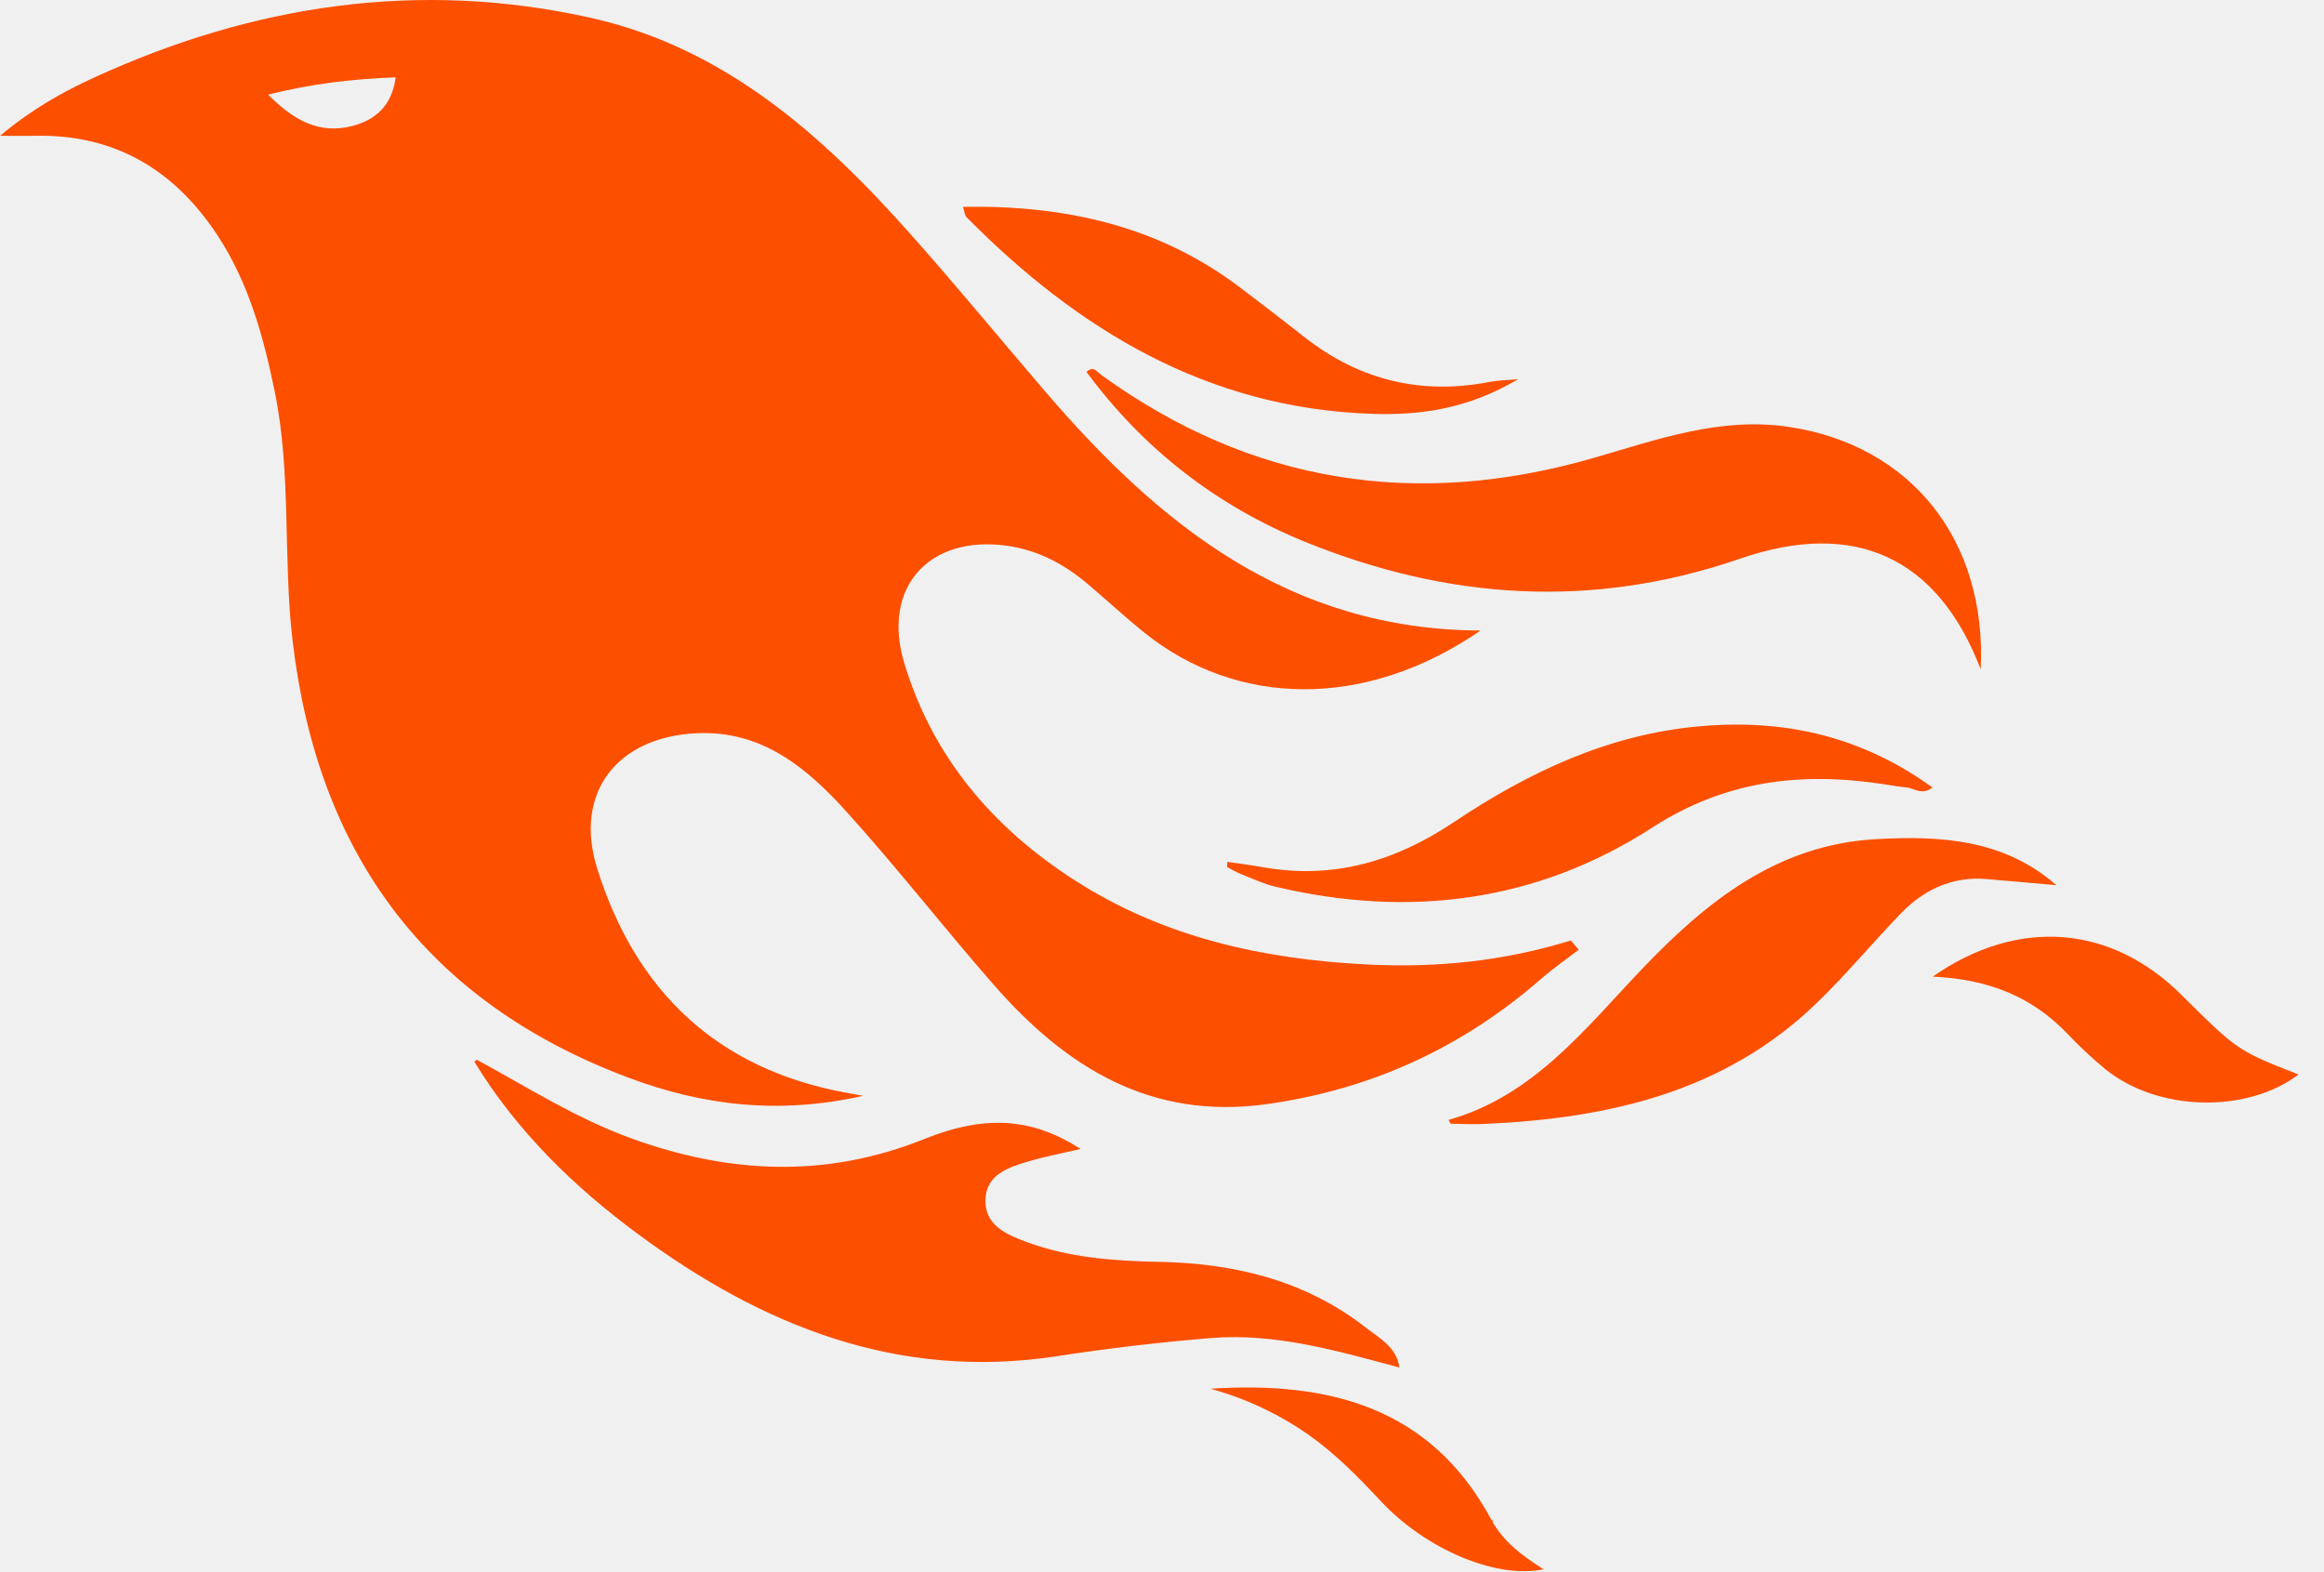
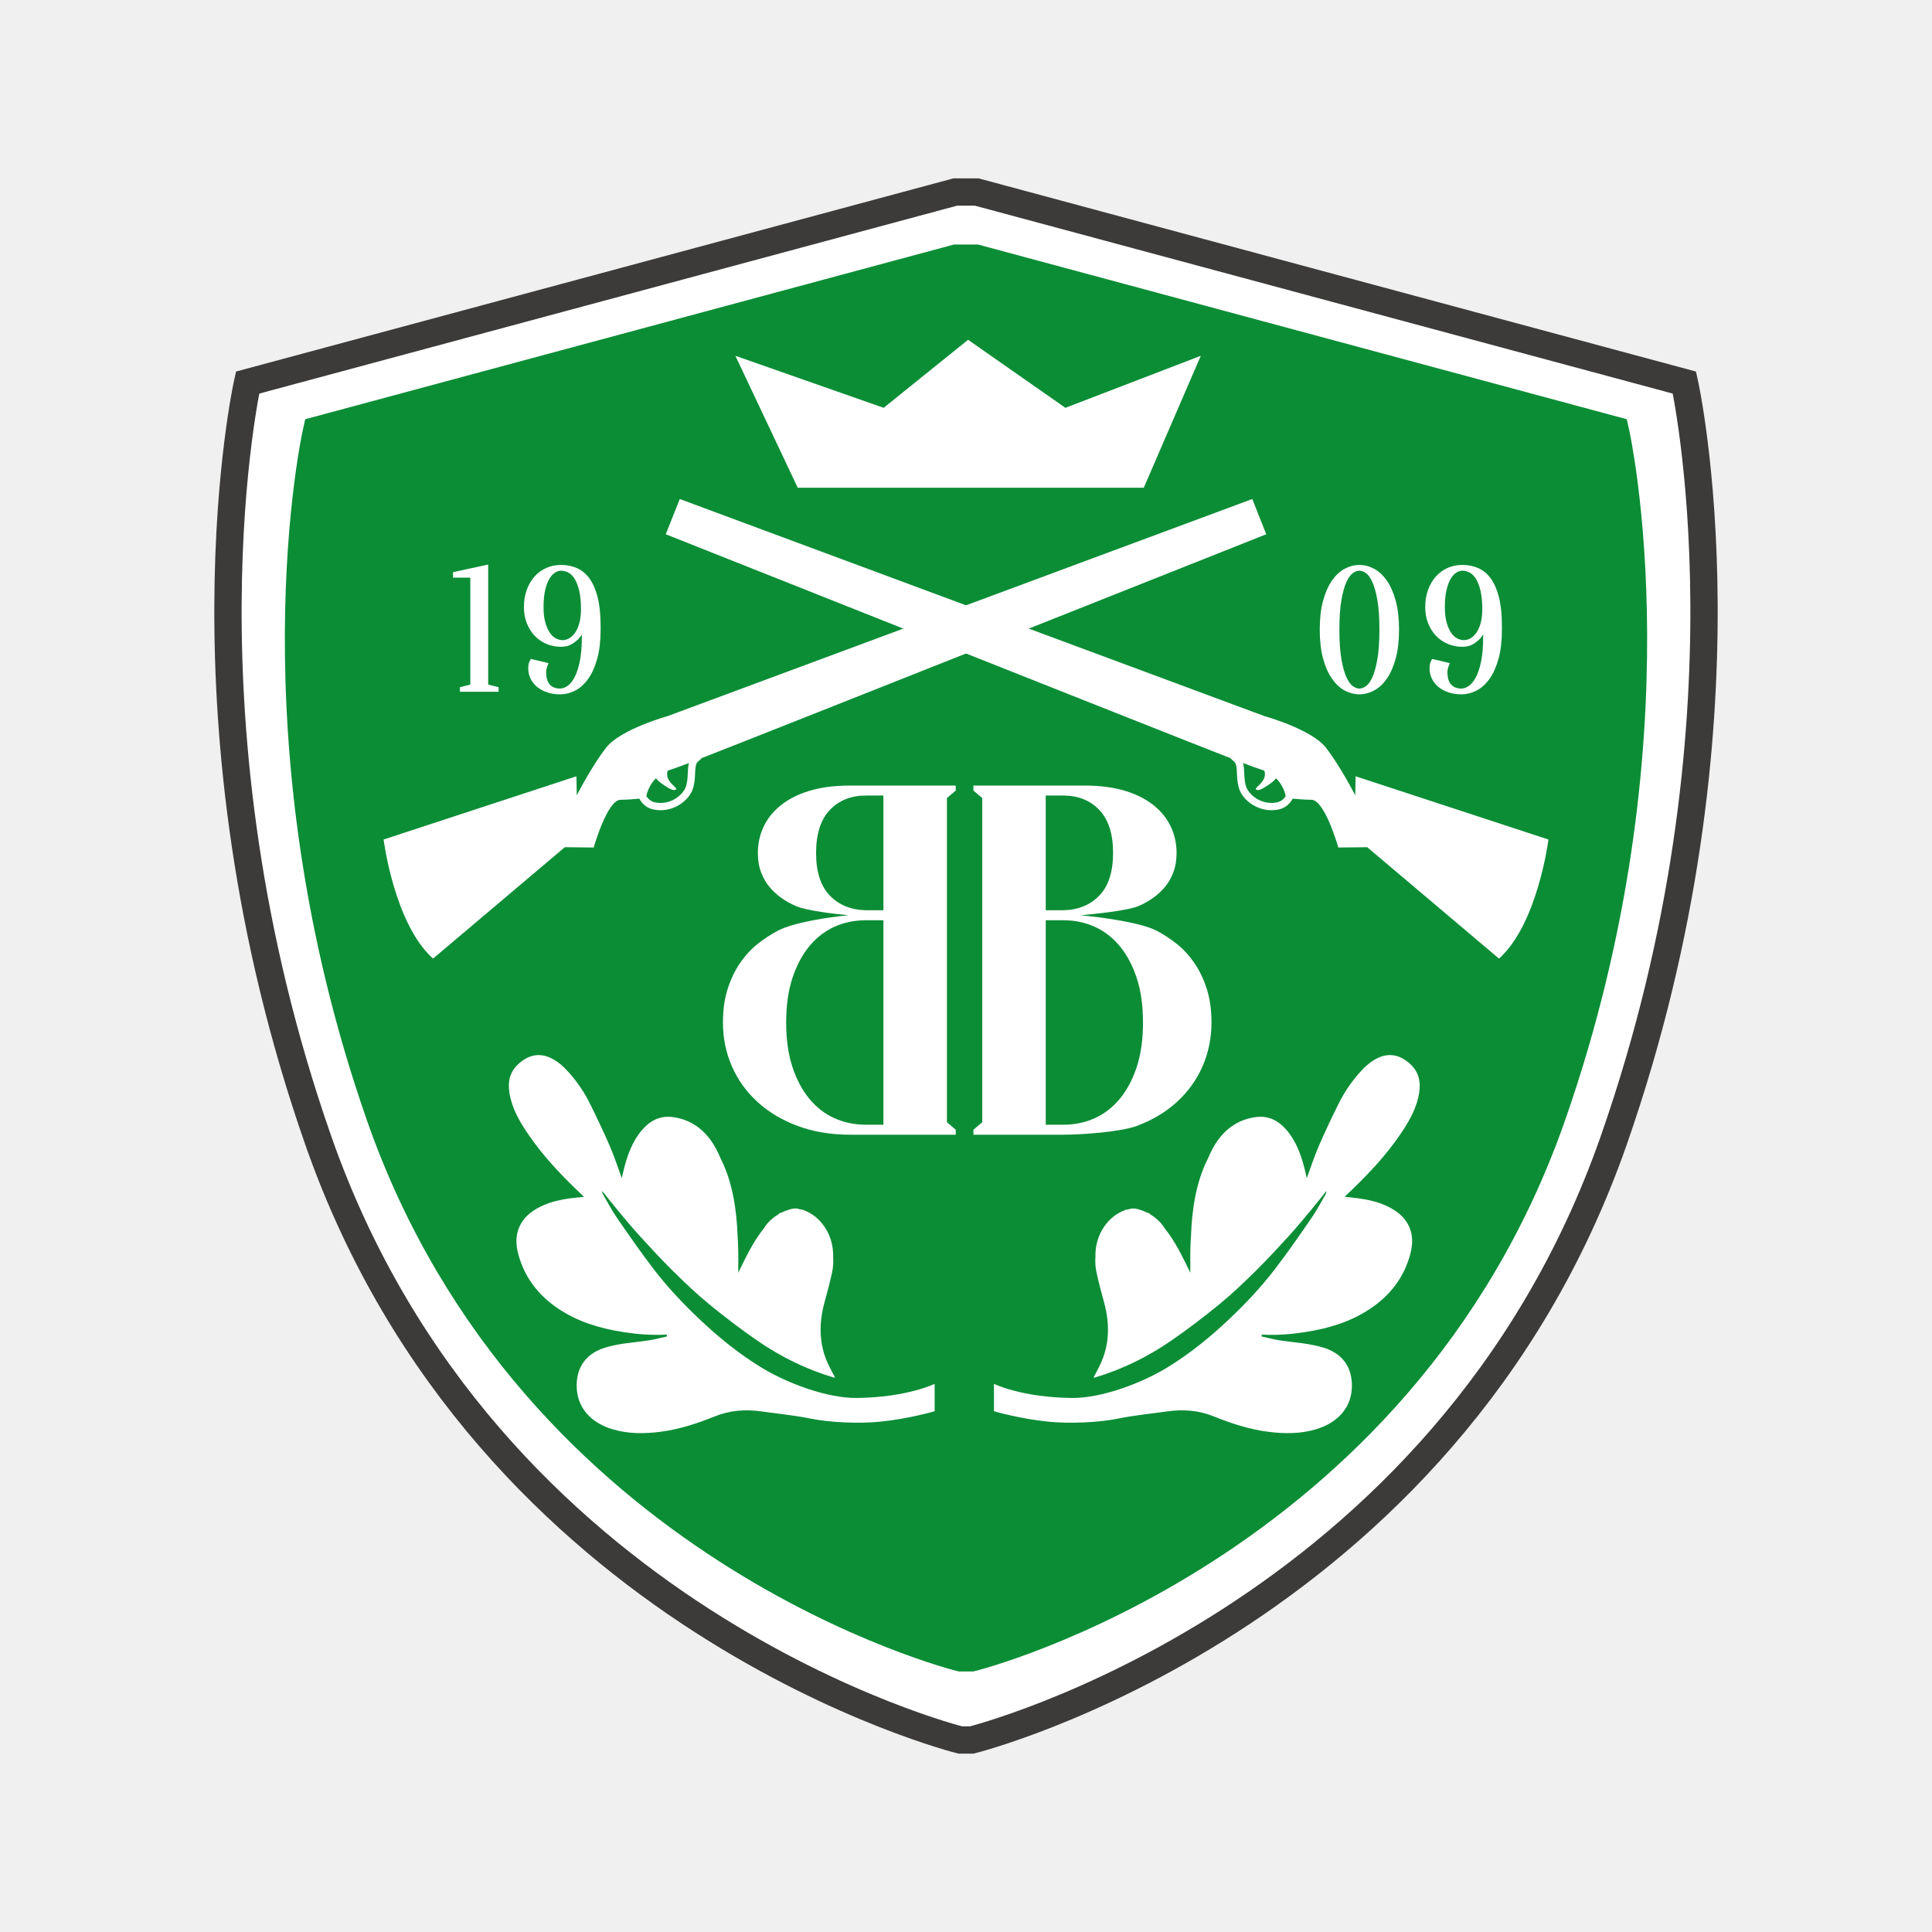
- <svg xmlns="http://www.w3.org/2000/svg" viewBox="0 0 71 48" fill="currentColor" aria-hidden="true">
-   <path d="m26.371 33.477-.552-.1c-3.92-.729-6.397-3.1-7.57-6.829-.733-2.324.597-4.035 3.035-4.148 1.995-.092 3.362 1.055 4.57 2.39 1.557 1.72 2.984 3.558 4.514 5.305 2.202 2.515 4.797 4.134 8.347 3.634 3.183-.448 5.958-1.725 8.371-3.828.363-.316.761-.592 1.144-.886l-.241-.284c-2.027.63-4.093.841-6.205.735-3.195-.16-6.24-.828-8.964-2.582-2.486-1.601-4.319-3.746-5.19-6.611-.704-2.315.736-3.934 3.135-3.6.948.133 1.746.56 2.463 1.165.583.493 1.143 1.015 1.738 1.493 2.8 2.25 6.712 2.375 10.265-.068-5.842-.026-9.817-3.24-13.308-7.313-1.366-1.594-2.7-3.216-4.095-4.785-2.698-3.036-5.692-5.71-9.79-6.623C12.8-.623 7.745.14 2.893 2.361 1.926 2.804.997 3.319 0 4.149c.494 0 .763.006 1.032 0 2.446-.064 4.28 1.023 5.602 3.024.962 1.457 1.415 3.104 1.761 4.798.513 2.515.247 5.078.544 7.605.761 6.494 4.08 11.026 10.26 13.346 2.267.852 4.591 1.135 7.172.555ZM10.751 3.852c-.976.246-1.756-.148-2.56-.962 1.377-.343 2.592-.476 3.897-.528-.107.848-.607 1.306-1.336 1.49Zm32.002 37.924c-.085-.626-.62-.901-1.04-1.228-1.857-1.446-4.03-1.958-6.333-2-1.375-.026-2.735-.128-4.031-.61-.595-.22-1.26-.505-1.244-1.272.015-.78.693-1 1.31-1.184.505-.15 1.026-.247 1.6-.382-1.46-.936-2.886-1.065-4.787-.3-2.993 1.202-5.943 1.06-8.926-.017-1.684-.608-3.179-1.563-4.735-2.408l-.077.057c1.29 2.115 3.034 3.817 5.004 5.271 3.793 2.8 7.936 4.471 12.784 3.73A66.714 66.714 0 0 1 37 40.877c1.98-.16 3.866.398 5.753.899Zm-9.14-30.345c-.105-.076-.206-.266-.42-.069 1.745 2.36 3.985 4.098 6.683 5.193 4.354 1.767 8.773 2.07 13.293.51 3.51-1.21 6.033-.028 7.343 3.38.19-3.955-2.137-6.837-5.843-7.401-2.084-.318-4.01.373-5.962.94-5.434 1.575-10.485.798-15.094-2.553Zm27.085 15.425c.708.059 1.416.123 2.124.185-1.6-1.405-3.55-1.517-5.523-1.404-3.003.17-5.167 1.903-7.14 3.972-1.739 1.824-3.31 3.87-5.903 4.604.043.078.054.117.066.117.35.005.699.021 1.047.005 3.768-.17 7.317-.965 10.14-3.7.89-.86 1.685-1.817 2.544-2.71.716-.746 1.584-1.159 2.645-1.07Zm-8.753-4.67c-2.812.246-5.254 1.409-7.548 2.943-1.766 1.18-3.654 1.738-5.776 1.37-.374-.066-.75-.114-1.124-.17l-.013.156c.135.07.265.151.405.207.354.14.702.308 1.07.395 4.083.971 7.992.474 11.516-1.803 2.221-1.435 4.521-1.707 7.013-1.336.252.038.503.083.756.107.234.022.479.255.795.003-2.179-1.574-4.526-2.096-7.094-1.872Zm-10.049-9.544c1.475.051 2.943-.142 4.486-1.059-.452.04-.643.04-.827.076-2.126.424-4.033-.04-5.733-1.383-.623-.493-1.257-.974-1.889-1.457-2.503-1.914-5.374-2.555-8.514-2.5.05.154.054.26.108.315 3.417 3.455 7.371 5.836 12.369 6.008Zm24.727 17.731c-2.114-2.097-4.952-2.367-7.578-.537 1.738.078 3.043.632 4.101 1.728a13 13 0 0 0 1.182 1.106c1.6 1.29 4.311 1.352 5.896.155-1.861-.726-1.861-.726-3.601-2.452Zm-21.058 16.06c-1.858-3.46-4.981-4.24-8.59-4.008a9.667 9.667 0 0 1 2.977 1.39c.84.586 1.547 1.311 2.243 2.055 1.38 1.473 3.534 2.376 4.962 2.07-.656-.412-1.238-.848-1.592-1.507Zl-.006.006-.036-.004.021.018.012.053Za.127.127 0 0 0 .015.043c.005.008.038 0 .058-.002Zl-.008.01.005.026.024.014Z" fill="#FD4F00" />
+ <svg xmlns="http://www.w3.org/2000/svg" width="100%" height="100%" viewBox="0 0 1250 1250" version="1.1" xml:space="preserve" style="fill-rule:evenodd;clip-rule:evenodd;stroke-miterlimit:10;">
+   <g transform="matrix(4.91038,0,0,4.91038,95.1971,85.6661)">
+     <g id="logo">
+       <g>
+         <g transform="matrix(1,0,0,1,108.647,7.85243)">
+           <path d="M0,203.966C0,203.966 62.409,188.425 84.594,124.962C103.895,69.75 93.909,25.112 93.909,25.112L0.656,0L-2.161,0L-95.414,25.112C-95.414,25.112 -105.4,69.75 -86.1,124.962C-63.914,188.425 -1.505,203.966 -1.505,203.966L0,203.966Z" style="fill:white;fill-rule:nonzero;stroke:rgb(60,59,58);stroke-width:3.6px;" />
+         </g>
+         <g transform="matrix(1,0,0,1,108.571,17.0938)">
+           <path d="M0,183.37C0,183.37 56.107,169.399 76.052,112.343C93.404,62.707 84.426,22.577 84.426,22.577L0.59,0L-1.943,0L-85.779,22.577C-85.779,22.577 -94.757,62.707 -77.406,112.343C-57.46,169.399 -1.353,183.37 -1.353,183.37L0,183.37Z" style="fill:rgb(11,141,54);fill-rule:nonzero;stroke:rgb(11,141,54);stroke-width:4.65px;" />
+         </g>
+         <g transform="matrix(1,0,0,1,118.401,114.32)">
+           <path d="M0,-10.514L0,16.43L2.3,16.43C3.789,16.43 5.169,16.146 6.44,15.575C7.71,15.007 8.816,14.153 9.759,13.013C10.701,11.874 11.445,10.472 11.993,8.808C12.54,7.143 12.815,5.192 12.815,2.959C12.815,0.723 12.54,-1.226 11.993,-2.89C11.445,-4.555 10.701,-5.957 9.759,-7.097C8.816,-8.236 7.71,-9.09 6.44,-9.66C5.169,-10.229 3.789,-10.514 2.3,-10.514L0,-10.514ZM0,-11.829L2.3,-11.829C4.271,-11.872 5.859,-12.518 7.064,-13.767C8.269,-15.016 8.872,-16.888 8.872,-19.387C8.872,-21.883 8.269,-23.768 7.064,-25.039C5.859,-26.309 4.271,-26.944 2.3,-26.944L0,-26.944L0,-11.829ZM-9.529,17.745L-9.529,17.087L-8.368,16.102L-8.368,-26.615L-9.529,-27.602L-9.529,-28.259L5.081,-28.259C7.14,-28.259 8.925,-28.028 10.437,-27.569C11.949,-27.109 13.207,-26.472 14.216,-25.662C15.223,-24.852 15.979,-23.91 16.484,-22.837C16.986,-21.762 17.239,-20.612 17.239,-19.387C17.239,-18.422 17.096,-17.568 16.812,-16.824C16.527,-16.078 16.155,-15.432 15.695,-14.884C15.234,-14.337 14.709,-13.855 14.117,-13.439C13.526,-13.022 12.923,-12.683 12.31,-12.421C10.864,-11.763 6.44,-11.346 4.6,-11.172C7.316,-10.909 12.507,-10.229 14.611,-9.134C15.53,-8.651 16.417,-8.071 17.272,-7.393C18.127,-6.713 18.892,-5.881 19.572,-4.896C20.251,-3.91 20.798,-2.769 21.215,-1.478C21.631,-0.185 21.839,1.294 21.839,2.959C21.839,5.018 21.445,6.945 20.656,8.742C19.868,10.538 18.739,12.105 17.272,13.441C15.804,14.778 14.04,15.829 11.982,16.595C9.922,17.362 4.841,17.745 2.3,17.745L-9.529,17.745Z" style="fill:white;fill-rule:nonzero;" />
+         </g>
+         <g transform="matrix(1,0,0,1,94.7137,114.32)">
+           <path d="M0,-10.514C-1.489,-10.514 -2.869,-10.229 -4.14,-9.66C-5.41,-9.09 -6.516,-8.236 -7.459,-7.097C-8.401,-5.957 -9.145,-4.555 -9.693,-2.89C-10.241,-1.226 -10.515,0.723 -10.515,2.959C-10.515,5.192 -10.241,7.143 -9.693,8.808C-9.145,10.472 -8.401,11.874 -7.459,13.013C-6.516,14.153 -5.41,15.007 -4.14,15.575C-2.869,16.146 -1.489,16.43 0,16.43L2.3,16.43L2.3,-10.514L0,-10.514ZM2.3,-26.944L0,-26.944C-1.971,-26.944 -3.559,-26.309 -4.764,-25.039C-5.969,-23.768 -6.572,-21.883 -6.572,-19.387C-6.572,-16.888 -5.969,-15.016 -4.764,-13.767C-3.559,-12.518 -1.971,-11.872 0,-11.829L2.3,-11.829L2.3,-26.944ZM-2.086,17.745C-4.627,17.745 -6.927,17.362 -8.987,16.595C-11.045,15.829 -12.809,14.778 -14.276,13.441C-15.744,12.105 -16.873,10.538 -17.661,8.742C-18.45,6.945 -18.844,5.018 -18.844,2.959C-18.844,1.294 -18.636,-0.185 -18.22,-1.478C-17.803,-2.769 -17.256,-3.91 -16.577,-4.896C-15.897,-5.881 -15.131,-6.713 -14.276,-7.393C-13.422,-8.071 -12.535,-8.651 -11.615,-9.134C-9.512,-10.229 -5.016,-10.909 -2.3,-11.172C-4.14,-11.346 -7.869,-11.763 -9.315,-12.421C-9.928,-12.683 -10.531,-13.022 -11.122,-13.439C-11.714,-13.855 -12.239,-14.337 -12.699,-14.884C-13.159,-15.432 -13.531,-16.078 -13.817,-16.824C-14.101,-17.568 -14.244,-18.422 -14.244,-19.387C-14.244,-20.612 -13.991,-21.762 -13.488,-22.837C-12.984,-23.91 -12.228,-24.852 -11.221,-25.662C-10.212,-26.472 -8.954,-27.109 -7.442,-27.569C-5.93,-28.028 -4.144,-28.259 -2.086,-28.259L11.829,-28.259L11.829,-27.602L10.668,-26.615L10.668,16.102L11.829,17.087L11.829,17.745L-2.086,17.745Z" style="fill:white;fill-rule:nonzero;" />
+         </g>
+         <g transform="matrix(1,0,0,1,131.319,27.3251)">
+           <path d="M0,19.491L-45.597,19.491L-53.811,2.11L-34.274,8.964L-23.15,0L-10.328,8.964L7.511,2.11L0,19.491Z" style="fill:white;fill-rule:nonzero;" />
+         </g>
+         <g transform="matrix(1,0,0,1,56.5993,127.772)">
+           <path d="M0,37.165C0.071,34.628 1.473,33.033 3.796,32.331C5.643,31.773 7.568,31.679 9.462,31.396C10.274,31.275 11.072,31.055 11.876,30.881C11.881,30.803 11.886,30.725 11.891,30.648C11.802,30.645 11.713,30.636 11.624,30.64C9.786,30.729 7.962,30.58 6.148,30.299C3.102,29.827 0.19,28.96 -2.403,27.23C-5.019,25.483 -6.849,23.143 -7.683,20.076C-8.074,18.638 -8.082,17.234 -7.28,15.91C-6.699,14.95 -5.827,14.307 -4.858,13.814C-3.519,13.134 -2.06,12.828 -0.578,12.64C-0.099,12.579 0.383,12.536 0.959,12.474C0.52,12.053 0.165,11.715 -0.188,11.374C-2.423,9.21 -4.528,6.934 -6.295,4.361C-7.346,2.832 -8.299,1.264 -8.735,-0.569C-9.13,-2.228 -9.033,-3.775 -7.699,-5.009C-6.438,-6.175 -4.993,-6.558 -3.437,-5.825C-2.501,-5.383 -1.743,-4.706 -1.061,-3.94C0.047,-2.696 0.987,-1.329 1.726,0.159C2.649,2.019 3.542,3.897 4.368,5.802C4.945,7.132 5.389,8.519 5.941,10.014C6.04,9.585 6.104,9.277 6.181,8.973C6.662,7.048 7.302,5.192 8.623,3.656C9.675,2.433 10.985,1.757 12.633,1.967C15.114,2.283 16.914,3.687 18.145,5.763C18.467,6.305 18.735,6.877 18.979,7.447C18.979,7.447 18.979,7.448 18.98,7.449C20.666,10.771 21.07,14.673 21.181,17.256C21.181,17.262 21.18,17.267 21.18,17.273C21.28,18.698 21.315,20.126 21.287,21.558C21.281,21.864 21.289,22.17 21.29,22.476C22.302,20.387 23.297,18.319 24.689,16.592C24.69,16.592 24.69,16.591 24.69,16.59C24.69,16.59 25.262,15.538 26.636,14.744C26.637,14.719 26.639,14.694 26.64,14.669C26.755,14.639 26.868,14.601 26.98,14.56C27.288,14.408 27.626,14.269 28.005,14.158C28.371,14.039 28.76,13.969 29.204,14.041C29.201,14.054 29.198,14.065 29.195,14.078C29.371,14.1 29.549,14.138 29.728,14.189C29.76,14.178 29.793,14.167 29.825,14.157C29.84,14.181 29.858,14.207 29.877,14.234C31.875,14.883 33.855,17.209 33.793,20.345C33.793,20.359 33.791,20.373 33.79,20.387C33.84,21.063 33.796,21.749 33.648,22.443C33.367,23.753 33.017,25.049 32.662,26.342C31.889,29.164 31.897,31.932 33.178,34.621C33.442,35.175 33.745,35.712 34.04,36.276C33.975,36.279 33.912,36.298 33.859,36.283C30.218,35.204 26.85,33.535 23.74,31.384C21.574,29.886 19.472,28.283 17.435,26.613C15.78,25.256 14.225,23.769 12.699,22.265C11.183,20.77 9.739,19.199 8.3,17.627C7.331,16.567 6.418,15.456 5.496,14.354C4.772,13.487 4.074,12.597 3.364,11.717C3.356,11.909 3.408,12.067 3.491,12.208C4.113,13.262 4.684,14.352 5.379,15.356C6.945,17.621 8.514,19.887 10.191,22.068C11.981,24.396 13.998,26.537 16.13,28.558C18.688,30.983 21.413,33.197 24.433,35.028C27.727,37.026 32.974,39.015 36.871,38.979C43.496,38.918 47.162,37.121 47.162,37.121L47.162,40.729C47.162,40.729 43.697,41.75 39.826,42.12C37.184,42.373 33.322,42.221 30.721,41.683C28.686,41.262 26.417,41.049 24.364,40.754C22.285,40.456 20.216,40.592 18.217,41.4C15.901,42.335 13.533,43.113 11.035,43.435C8.933,43.705 6.85,43.723 4.799,43.126C1.931,42.293 -0.087,40.26 0,37.165" style="fill:white;fill-rule:nonzero;" />
+         </g>
+         <g transform="matrix(1,0,0,1,158.739,127.772)">
+           <path d="M0,37.165C-0.071,34.628 -1.473,33.033 -3.796,32.331C-5.643,31.773 -7.568,31.679 -9.462,31.396C-10.274,31.275 -11.072,31.055 -11.876,30.881C-11.881,30.803 -11.886,30.725 -11.891,30.648C-11.802,30.645 -11.713,30.636 -11.624,30.64C-9.786,30.729 -7.962,30.58 -6.148,30.299C-3.102,29.827 -0.19,28.96 2.403,27.23C5.019,25.483 6.849,23.143 7.683,20.076C8.074,18.638 8.082,17.234 7.28,15.91C6.699,14.95 5.827,14.307 4.858,13.814C3.519,13.134 2.06,12.828 0.578,12.64C0.099,12.579 -0.383,12.536 -0.959,12.474C-0.52,12.053 -0.165,11.715 0.188,11.374C2.423,9.21 4.528,6.934 6.295,4.361C7.346,2.832 8.299,1.264 8.735,-0.569C9.13,-2.228 9.033,-3.775 7.699,-5.009C6.438,-6.175 4.993,-6.558 3.437,-5.825C2.501,-5.383 1.743,-4.706 1.061,-3.94C-0.047,-2.696 -0.987,-1.329 -1.726,0.159C-2.649,2.019 -3.542,3.897 -4.368,5.802C-4.945,7.132 -5.389,8.519 -5.941,10.014C-6.04,9.585 -6.104,9.277 -6.181,8.973C-6.662,7.048 -7.302,5.192 -8.623,3.656C-9.675,2.433 -10.985,1.757 -12.633,1.967C-15.114,2.283 -16.914,3.687 -18.145,5.763C-18.467,6.305 -18.735,6.877 -18.979,7.447C-18.979,7.447 -18.979,7.448 -18.98,7.449C-20.666,10.771 -21.07,14.673 -21.181,17.256C-21.181,17.262 -21.18,17.267 -21.18,17.273C-21.28,18.698 -21.315,20.126 -21.287,21.558C-21.281,21.864 -21.289,22.17 -21.29,22.476C-22.302,20.387 -23.297,18.319 -24.689,16.592C-24.69,16.592 -24.69,16.591 -24.69,16.59C-24.69,16.59 -25.262,15.538 -26.636,14.744C-26.637,14.719 -26.639,14.694 -26.64,14.669C-26.755,14.639 -26.868,14.601 -26.98,14.56C-27.288,14.408 -27.626,14.269 -28.005,14.158C-28.371,14.039 -28.76,13.969 -29.204,14.041C-29.201,14.054 -29.198,14.065 -29.195,14.078C-29.371,14.1 -29.549,14.138 -29.728,14.189C-29.76,14.178 -29.793,14.167 -29.825,14.157C-29.84,14.181 -29.858,14.207 -29.877,14.234C-31.875,14.883 -33.855,17.209 -33.793,20.345C-33.793,20.359 -33.791,20.373 -33.79,20.387C-33.84,21.063 -33.797,21.749 -33.648,22.443C-33.367,23.753 -33.017,25.049 -32.662,26.342C-31.889,29.164 -31.897,31.932 -33.178,34.621C-33.442,35.175 -33.745,35.712 -34.04,36.276C-33.975,36.279 -33.912,36.298 -33.859,36.283C-30.218,35.204 -26.85,33.535 -23.74,31.384C-21.574,29.886 -19.472,28.283 -17.435,26.613C-15.78,25.256 -14.225,23.769 -12.699,22.265C-11.183,20.77 -9.739,19.199 -8.3,17.627C-7.331,16.567 -6.418,15.456 -5.496,14.354C-4.772,13.487 -4.074,12.597 -3.364,11.717C-3.356,11.909 -3.408,12.067 -3.491,12.208C-4.113,13.262 -4.684,14.352 -5.379,15.356C-6.945,17.621 -8.514,19.887 -10.191,22.068C-11.981,24.396 -13.998,26.537 -16.13,28.558C-18.688,30.983 -21.413,33.197 -24.433,35.028C-27.727,37.026 -32.974,39.015 -36.871,38.979C-43.496,38.918 -47.162,37.121 -47.162,37.121L-47.162,40.729C-47.162,40.729 -43.697,41.75 -39.826,42.12C-37.184,42.373 -33.322,42.221 -30.721,41.683C-28.686,41.262 -26.417,41.049 -24.364,40.754C-22.285,40.456 -20.216,40.592 -18.217,41.4C-15.901,42.335 -13.533,43.113 -11.035,43.435C-8.933,43.705 -6.85,43.723 -4.799,43.126C-1.931,42.293 0.087,40.26 0,37.165" style="fill:white;fill-rule:nonzero;" />
+         </g>
+         <g transform="matrix(1,0,0,1,66.9225,68.8893)">
+           <path d="M0,19.386C-0.522,19.277 -0.889,18.956 -1.151,18.562C-1.06,18.115 -0.761,17.084 0.117,16.211C0.301,16.433 0.522,16.648 0.788,16.843C2.223,17.896 2.59,17.847 2.776,17.658C2.963,17.469 1.73,16.84 1.605,15.881C1.571,15.613 1.603,15.392 1.67,15.209C1.817,15.151 1.968,15.096 2.13,15.049C2.459,14.954 3.289,14.65 4.473,14.198C4.358,14.609 4.335,15.069 4.314,15.545C4.29,16.083 4.265,16.639 4.11,17.183C3.768,18.385 2.039,19.805 0,19.386M6.139,13.556C14.762,10.204 80.536,-15.942 80.536,-15.942L78.691,-20.584L1.658,8.02C1.658,8.02 -4.515,9.736 -6.416,12.146C-8.316,14.556 -10.314,18.459 -10.314,18.459L-10.357,15.948L-35.767,24.281C-35.767,24.281 -34.372,35.39 -29.252,39.97L-11.89,25.294L-8.083,25.335C-8.083,25.335 -6.303,19.073 -4.56,19.048C-3.618,19.034 -2.712,18.96 -2.076,18.895C-1.728,19.506 -1.204,20.049 -0.4,20.277C-0.333,20.296 -0.264,20.313 -0.193,20.327C2.261,20.832 4.532,19.214 5.035,17.446C5.22,16.794 5.249,16.153 5.274,15.588C5.31,14.776 5.348,14.266 5.661,14.006C5.769,13.916 5.96,13.758 6.139,13.556" style="fill:white;fill-rule:nonzero;" />
+         </g>
+         <g transform="matrix(1,0,0,1,144.76,71.0919)">
+           <path d="M0,14.98C-0.155,14.436 -0.179,13.881 -0.203,13.343C-0.224,12.866 -0.248,12.406 -0.363,11.996C0.821,12.447 1.651,12.751 1.98,12.846C2.142,12.893 2.293,12.948 2.44,13.006C2.508,13.189 2.54,13.411 2.505,13.678C2.38,14.637 1.147,15.266 1.334,15.455C1.521,15.644 1.887,15.693 3.322,14.641C3.588,14.446 3.809,14.23 3.993,14.008C4.871,14.882 5.17,15.912 5.261,16.359C4.999,16.754 4.632,17.075 4.11,17.183C2.071,17.602 0.342,16.183 0,14.98M-1.551,11.803C-1.238,12.063 -1.199,12.574 -1.163,13.385C-1.138,13.951 -1.11,14.591 -0.925,15.243C-0.422,17.011 1.849,18.63 4.304,18.125C4.375,18.11 4.443,18.093 4.51,18.074C5.314,17.846 5.839,17.304 6.187,16.692C6.822,16.757 7.728,16.831 8.671,16.845C10.413,16.87 12.194,23.132 12.194,23.132L16,23.092L33.362,37.767C38.482,33.188 39.877,22.078 39.877,22.078L14.467,13.745L14.424,16.256C14.424,16.256 12.426,12.353 10.526,9.943C8.626,7.533 2.452,5.817 2.452,5.817L-74.58,-22.787L-76.425,-18.144C-76.425,-18.144 -10.652,8.002 -2.029,11.353C-1.849,11.555 -1.659,11.714 -1.551,11.803" style="fill:white;fill-rule:nonzero;" />
+         </g>
+         <g transform="matrix(1,0,0,1,44.7297,57.7685)">
+           <path d="M0,15.152L1.367,15.494L1.367,15.721L-3.304,15.721L-3.304,15.494L-1.937,15.152L-1.937,0.684L-4.215,0.684L-4.215,0.342L0,-0.569L0,15.152Z" style="fill:white;fill-rule:nonzero;stroke:white;stroke-width:0.42px;" />
+         </g>
+         <g transform="matrix(1,0,0,1,52.0207,68.4773)">
+           <path d="M0,-5.924C0,-5.118 0.08,-4.432 0.239,-3.861C0.398,-3.292 0.604,-2.821 0.854,-2.449C1.105,-2.076 1.393,-1.804 1.72,-1.629C2.046,-1.454 2.384,-1.367 2.734,-1.367C3.053,-1.367 3.368,-1.454 3.679,-1.629C3.991,-1.804 4.272,-2.066 4.522,-2.415C4.773,-2.764 4.974,-3.212 5.126,-3.759C5.278,-4.306 5.354,-4.945 5.354,-5.673C5.354,-6.645 5.274,-7.465 5.115,-8.134C4.956,-8.802 4.747,-9.345 4.488,-9.763C4.23,-10.181 3.926,-10.481 3.577,-10.663C3.228,-10.845 2.871,-10.936 2.506,-10.936C2.217,-10.936 1.925,-10.845 1.629,-10.663C1.333,-10.481 1.063,-10.192 0.82,-9.797C0.577,-9.402 0.379,-8.886 0.228,-8.247C0.076,-7.61 0,-6.835 0,-5.924M7.519,-2.962C7.519,-1.504 7.374,-0.25 7.085,0.798C6.797,1.846 6.414,2.708 5.935,3.384C5.457,4.059 4.91,4.556 4.294,4.876C3.679,5.195 3.045,5.354 2.392,5.354C1.769,5.354 1.211,5.266 0.718,5.093C0.224,4.918 -0.194,4.686 -0.536,4.397C-0.877,4.109 -1.139,3.77 -1.322,3.384C-1.504,2.996 -1.595,2.59 -1.595,2.165C-1.595,1.846 -1.557,1.588 -1.481,1.389C-1.451,1.299 -1.413,1.216 -1.367,1.139L0.569,1.595C0.524,1.701 0.486,1.815 0.456,1.936C0.379,2.165 0.342,2.392 0.342,2.62C0.342,3.426 0.524,4.025 0.888,4.42C1.253,4.815 1.754,5.013 2.392,5.013C2.726,5.013 3.076,4.895 3.44,4.659C3.805,4.424 4.139,4.033 4.443,3.486C4.747,2.939 4.993,2.214 5.183,1.31C5.373,0.407 5.468,-0.714 5.468,-2.051L5.468,-3.19C5.271,-2.719 5.05,-2.339 4.807,-2.051C4.564,-1.762 4.256,-1.5 3.884,-1.265C3.512,-1.028 3.053,-0.911 2.506,-0.911C1.853,-0.911 1.242,-1.032 0.672,-1.276C0.103,-1.519 -0.392,-1.861 -0.809,-2.301C-1.227,-2.741 -1.557,-3.27 -1.8,-3.885C-2.043,-4.5 -2.165,-5.179 -2.165,-5.924C-2.165,-6.744 -2.043,-7.485 -1.8,-8.145C-1.557,-8.806 -1.227,-9.367 -0.809,-9.831C-0.392,-10.294 0.103,-10.652 0.672,-10.902C1.242,-11.153 1.853,-11.278 2.506,-11.278C3.25,-11.278 3.93,-11.141 4.545,-10.868C5.16,-10.595 5.688,-10.147 6.129,-9.524C6.569,-8.901 6.911,-8.092 7.154,-7.097C7.397,-6.102 7.519,-4.876 7.519,-3.417L7.519,-2.962Z" style="fill:white;fill-rule:nonzero;" />
+         </g>
+         <g transform="matrix(1,0,0,1,52.0207,68.4773)">
+           <path d="M0,-5.924C0,-5.118 0.08,-4.432 0.239,-3.861C0.398,-3.292 0.604,-2.821 0.854,-2.449C1.105,-2.076 1.393,-1.804 1.72,-1.629C2.046,-1.454 2.384,-1.367 2.734,-1.367C3.053,-1.367 3.368,-1.454 3.679,-1.629C3.991,-1.804 4.272,-2.066 4.522,-2.415C4.773,-2.764 4.974,-3.212 5.126,-3.759C5.278,-4.306 5.354,-4.945 5.354,-5.673C5.354,-6.645 5.274,-7.465 5.115,-8.134C4.956,-8.802 4.747,-9.345 4.488,-9.763C4.23,-10.181 3.926,-10.481 3.577,-10.663C3.228,-10.845 2.871,-10.936 2.506,-10.936C2.217,-10.936 1.925,-10.845 1.629,-10.663C1.333,-10.481 1.063,-10.192 0.82,-9.797C0.577,-9.402 0.379,-8.886 0.228,-8.247C0.076,-7.61 0,-6.835 0,-5.924ZM7.519,-2.962C7.519,-1.504 7.374,-0.25 7.085,0.798C6.797,1.846 6.414,2.708 5.935,3.384C5.457,4.059 4.91,4.556 4.294,4.876C3.679,5.195 3.045,5.354 2.392,5.354C1.769,5.354 1.211,5.266 0.718,5.093C0.224,4.918 -0.194,4.686 -0.536,4.397C-0.877,4.109 -1.139,3.77 -1.322,3.384C-1.504,2.996 -1.595,2.59 -1.595,2.165C-1.595,1.846 -1.557,1.588 -1.481,1.389C-1.451,1.299 -1.413,1.216 -1.367,1.139L0.569,1.595C0.524,1.701 0.486,1.815 0.456,1.936C0.379,2.165 0.342,2.392 0.342,2.62C0.342,3.426 0.524,4.025 0.888,4.42C1.253,4.815 1.754,5.013 2.392,5.013C2.726,5.013 3.076,4.895 3.44,4.659C3.805,4.424 4.139,4.033 4.443,3.486C4.747,2.939 4.993,2.214 5.183,1.31C5.373,0.407 5.468,-0.714 5.468,-2.051L5.468,-3.19C5.271,-2.719 5.05,-2.339 4.807,-2.051C4.564,-1.762 4.256,-1.5 3.884,-1.265C3.512,-1.028 3.053,-0.911 2.506,-0.911C1.853,-0.911 1.242,-1.032 0.672,-1.276C0.103,-1.519 -0.392,-1.861 -0.809,-2.301C-1.227,-2.741 -1.557,-3.27 -1.8,-3.885C-2.043,-4.5 -2.165,-5.179 -2.165,-5.924C-2.165,-6.744 -2.043,-7.485 -1.8,-8.145C-1.557,-8.806 -1.227,-9.367 -0.809,-9.831C-0.392,-10.294 0.103,-10.652 0.672,-10.902C1.242,-11.153 1.853,-11.278 2.506,-11.278C3.25,-11.278 3.93,-11.141 4.545,-10.868C5.16,-10.595 5.688,-10.147 6.129,-9.524C6.569,-8.901 6.911,-8.092 7.154,-7.097C7.397,-6.102 7.519,-4.876 7.519,-3.417L7.519,-2.962Z" style="fill:none;stroke:white;stroke-width:0.42px;" />
+         </g>
+         <g transform="matrix(1,0,0,1,162.576,65.5162)">
+           <path d="M0,-0.001C0,-1.596 -0.091,-2.909 -0.273,-3.942C-0.455,-4.975 -0.684,-5.788 -0.957,-6.38C-1.23,-6.973 -1.534,-7.387 -1.868,-7.622C-2.202,-7.857 -2.528,-7.975 -2.848,-7.975C-3.167,-7.975 -3.493,-7.857 -3.827,-7.622C-4.162,-7.387 -4.465,-6.973 -4.738,-6.38C-5.012,-5.788 -5.24,-4.975 -5.422,-3.942C-5.604,-2.909 -5.695,-1.596 -5.695,-0.001C-5.695,1.594 -5.604,2.908 -5.422,3.94C-5.24,4.974 -5.012,5.786 -4.738,6.379C-4.465,6.971 -4.162,7.385 -3.827,7.62C-3.493,7.856 -3.167,7.974 -2.848,7.974C-2.528,7.974 -2.202,7.856 -1.868,7.62C-1.534,7.385 -1.23,6.971 -0.957,6.379C-0.684,5.786 -0.455,4.974 -0.273,3.94C-0.091,2.908 0,1.594 0,-0.001M2.165,-0.001C2.165,1.457 2.021,2.711 1.731,3.759C1.443,4.807 1.063,5.669 0.593,6.345C0.122,7.02 -0.414,7.518 -1.014,7.837C-1.614,8.156 -2.225,8.315 -2.848,8.315C-3.471,8.315 -4.082,8.156 -4.682,7.837C-5.282,7.518 -5.817,7.02 -6.288,6.345C-6.759,5.669 -7.139,4.807 -7.427,3.759C-7.716,2.711 -7.86,1.457 -7.86,-0.001C-7.86,-1.459 -7.716,-2.712 -7.427,-3.76C-7.139,-4.809 -6.759,-5.67 -6.288,-6.346C-5.817,-7.022 -5.282,-7.52 -4.682,-7.839C-4.082,-8.157 -3.471,-8.316 -2.848,-8.316C-2.225,-8.316 -1.614,-8.157 -1.014,-7.839C-0.414,-7.52 0.122,-7.022 0.593,-6.346C1.063,-5.67 1.443,-4.809 1.731,-3.76C2.021,-2.712 2.165,-1.459 2.165,-0.001" style="fill:white;fill-rule:nonzero;" />
+         </g>
+         <g transform="matrix(1,0,0,1,162.576,65.5162)">
+           <path d="M0,-0.001C0,-1.596 -0.091,-2.909 -0.273,-3.942C-0.455,-4.975 -0.684,-5.788 -0.957,-6.38C-1.23,-6.973 -1.534,-7.387 -1.868,-7.622C-2.202,-7.857 -2.528,-7.975 -2.848,-7.975C-3.167,-7.975 -3.493,-7.857 -3.827,-7.622C-4.162,-7.387 -4.465,-6.973 -4.738,-6.38C-5.012,-5.788 -5.24,-4.975 -5.422,-3.942C-5.604,-2.909 -5.695,-1.596 -5.695,-0.001C-5.695,1.594 -5.604,2.908 -5.422,3.94C-5.24,4.974 -5.012,5.786 -4.738,6.379C-4.465,6.971 -4.162,7.385 -3.827,7.62C-3.493,7.856 -3.167,7.974 -2.848,7.974C-2.528,7.974 -2.202,7.856 -1.868,7.62C-1.534,7.385 -1.23,6.971 -0.957,6.379C-0.684,5.786 -0.455,4.974 -0.273,3.94C-0.091,2.908 0,1.594 0,-0.001ZM2.165,-0.001C2.165,1.457 2.021,2.711 1.731,3.759C1.443,4.807 1.063,5.669 0.593,6.345C0.122,7.02 -0.414,7.518 -1.014,7.837C-1.614,8.156 -2.225,8.315 -2.848,8.315C-3.471,8.315 -4.082,8.156 -4.682,7.837C-5.282,7.518 -5.817,7.02 -6.288,6.345C-6.759,5.669 -7.139,4.807 -7.427,3.759C-7.716,2.711 -7.86,1.457 -7.86,-0.001C-7.86,-1.459 -7.716,-2.712 -7.427,-3.76C-7.139,-4.809 -6.759,-5.67 -6.288,-6.346C-5.817,-7.022 -5.282,-7.52 -4.682,-7.839C-4.082,-8.157 -3.471,-8.316 -2.848,-8.316C-2.225,-8.316 -1.614,-8.157 -1.014,-7.839C-0.414,-7.52 0.122,-7.022 0.593,-6.346C1.063,-5.67 1.443,-4.809 1.731,-3.76C2.021,-2.712 2.165,-1.459 2.165,-0.001Z" style="fill:none;stroke:white;stroke-width:0.42px;" />
+         </g>
+         <g transform="matrix(1,0,0,1,170.778,68.4773)">
+           <path d="M0,-5.924C0,-5.118 0.08,-4.432 0.239,-3.861C0.399,-3.292 0.604,-2.821 0.854,-2.449C1.105,-2.076 1.394,-1.804 1.721,-1.629C2.047,-1.454 2.385,-1.367 2.734,-1.367C3.054,-1.367 3.368,-1.454 3.68,-1.629C3.991,-1.804 4.272,-2.066 4.522,-2.415C4.773,-2.764 4.975,-3.212 5.127,-3.759C5.278,-4.306 5.354,-4.945 5.354,-5.673C5.354,-6.645 5.274,-7.465 5.115,-8.134C4.956,-8.802 4.747,-9.345 4.488,-9.763C4.23,-10.181 3.927,-10.481 3.577,-10.663C3.228,-10.845 2.871,-10.936 2.507,-10.936C2.218,-10.936 1.926,-10.845 1.629,-10.663C1.333,-10.481 1.063,-10.192 0.82,-9.797C0.577,-9.402 0.38,-8.886 0.229,-8.247C0.076,-7.61 0,-6.835 0,-5.924M7.519,-2.962C7.519,-1.504 7.374,-0.25 7.086,0.798C6.798,1.846 6.414,2.708 5.936,3.384C5.457,4.059 4.91,4.556 4.295,4.876C3.68,5.195 3.046,5.354 2.393,5.354C1.77,5.354 1.212,5.266 0.718,5.093C0.225,4.918 -0.193,4.686 -0.535,4.397C-0.877,4.109 -1.139,3.77 -1.321,3.384C-1.503,2.996 -1.595,2.59 -1.595,2.165C-1.595,1.846 -1.557,1.588 -1.48,1.389C-1.45,1.299 -1.412,1.216 -1.367,1.139L0.57,1.595C0.524,1.701 0.486,1.815 0.456,1.936C0.38,2.165 0.342,2.392 0.342,2.62C0.342,3.426 0.524,4.025 0.889,4.42C1.254,4.815 1.755,5.013 2.393,5.013C2.727,5.013 3.076,4.895 3.44,4.659C3.806,4.424 4.14,4.033 4.443,3.486C4.747,2.939 4.993,2.214 5.184,1.31C5.373,0.407 5.469,-0.714 5.469,-2.051L5.469,-3.19C5.271,-2.719 5.051,-2.339 4.808,-2.051C4.564,-1.762 4.257,-1.5 3.885,-1.265C3.513,-1.028 3.054,-0.911 2.507,-0.911C1.854,-0.911 1.242,-1.032 0.673,-1.276C0.103,-1.519 -0.391,-1.861 -0.809,-2.301C-1.227,-2.741 -1.557,-3.27 -1.8,-3.885C-2.043,-4.5 -2.164,-5.179 -2.164,-5.924C-2.164,-6.744 -2.043,-7.485 -1.8,-8.145C-1.557,-8.806 -1.227,-9.367 -0.809,-9.831C-0.391,-10.294 0.103,-10.652 0.673,-10.902C1.242,-11.153 1.854,-11.278 2.507,-11.278C3.251,-11.278 3.931,-11.141 4.546,-10.868C5.161,-10.595 5.688,-10.147 6.129,-9.524C6.569,-8.901 6.911,-8.092 7.154,-7.097C7.397,-6.102 7.519,-4.876 7.519,-3.417L7.519,-2.962Z" style="fill:white;fill-rule:nonzero;" />
+         </g>
+         <g transform="matrix(1,0,0,1,170.778,68.4773)">
+           <path d="M0,-5.924C0,-5.118 0.08,-4.432 0.239,-3.861C0.399,-3.292 0.604,-2.821 0.854,-2.449C1.105,-2.076 1.394,-1.804 1.721,-1.629C2.047,-1.454 2.385,-1.367 2.734,-1.367C3.054,-1.367 3.368,-1.454 3.68,-1.629C3.991,-1.804 4.272,-2.066 4.522,-2.415C4.773,-2.764 4.975,-3.212 5.127,-3.759C5.278,-4.306 5.354,-4.945 5.354,-5.673C5.354,-6.645 5.274,-7.465 5.115,-8.134C4.956,-8.802 4.747,-9.345 4.488,-9.763C4.23,-10.181 3.927,-10.481 3.577,-10.663C3.228,-10.845 2.871,-10.936 2.507,-10.936C2.218,-10.936 1.926,-10.845 1.629,-10.663C1.333,-10.481 1.063,-10.192 0.82,-9.797C0.577,-9.402 0.38,-8.886 0.229,-8.247C0.076,-7.61 0,-6.835 0,-5.924ZM7.519,-2.962C7.519,-1.504 7.374,-0.25 7.086,0.798C6.798,1.846 6.414,2.708 5.936,3.384C5.457,4.059 4.91,4.556 4.295,4.876C3.68,5.195 3.046,5.354 2.393,5.354C1.77,5.354 1.212,5.266 0.718,5.093C0.225,4.918 -0.193,4.686 -0.535,4.397C-0.877,4.109 -1.139,3.77 -1.321,3.384C-1.503,2.996 -1.595,2.59 -1.595,2.165C-1.595,1.846 -1.557,1.588 -1.48,1.389C-1.45,1.299 -1.412,1.216 -1.367,1.139L0.57,1.595C0.524,1.701 0.486,1.815 0.456,1.936C0.38,2.165 0.342,2.392 0.342,2.62C0.342,3.426 0.524,4.025 0.889,4.42C1.254,4.815 1.755,5.013 2.393,5.013C2.727,5.013 3.076,4.895 3.44,4.659C3.806,4.424 4.14,4.033 4.443,3.486C4.747,2.939 4.993,2.214 5.184,1.31C5.373,0.407 5.469,-0.714 5.469,-2.051L5.469,-3.19C5.271,-2.719 5.051,-2.339 4.808,-2.051C4.564,-1.762 4.257,-1.5 3.885,-1.265C3.513,-1.028 3.054,-0.911 2.507,-0.911C1.854,-0.911 1.242,-1.032 0.673,-1.276C0.103,-1.519 -0.391,-1.861 -0.809,-2.301C-1.227,-2.741 -1.557,-3.27 -1.8,-3.885C-2.043,-4.5 -2.164,-5.179 -2.164,-5.924C-2.164,-6.744 -2.043,-7.485 -1.8,-8.145C-1.557,-8.806 -1.227,-9.367 -0.809,-9.831C-0.391,-10.294 0.103,-10.652 0.673,-10.902C1.242,-11.153 1.854,-11.278 2.507,-11.278C3.251,-11.278 3.931,-11.141 4.546,-10.868C5.161,-10.595 5.688,-10.147 6.129,-9.524C6.569,-8.901 6.911,-8.092 7.154,-7.097C7.397,-6.102 7.519,-4.876 7.519,-3.417L7.519,-2.962Z" style="fill:none;stroke:white;stroke-width:0.42px;" />
+         </g>
+       </g>
+     </g>
+   </g>
</svg>
